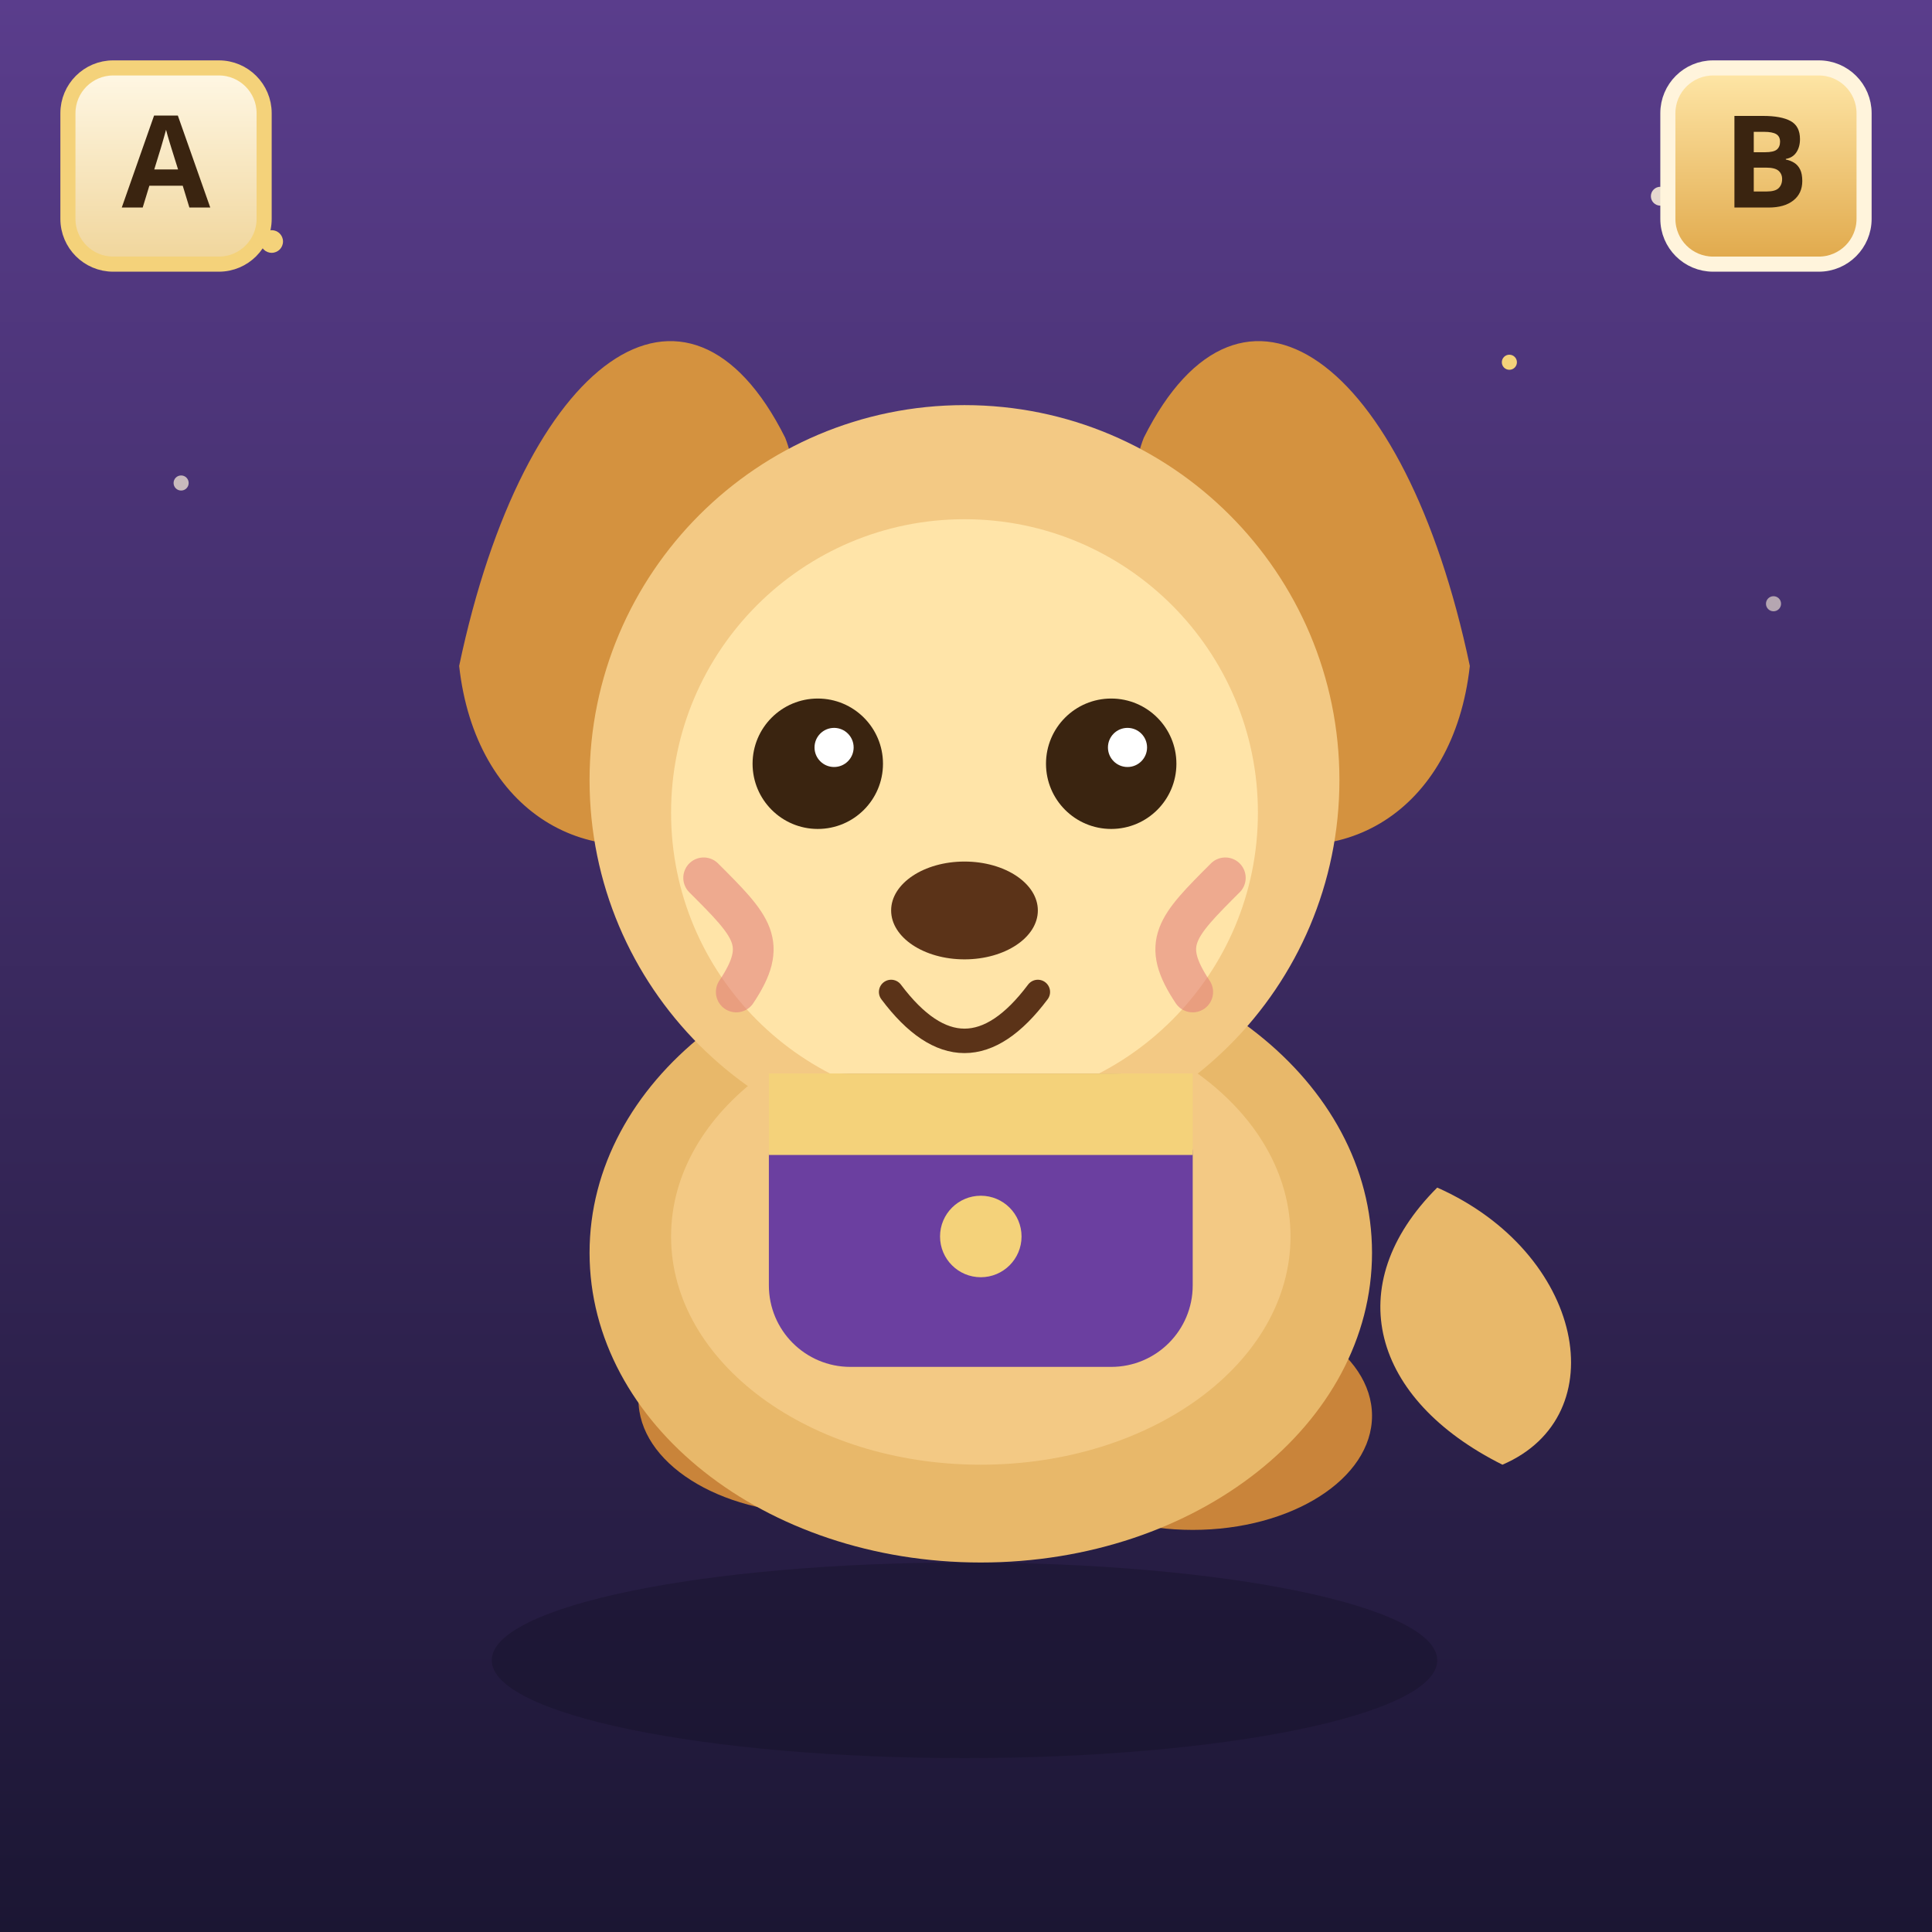
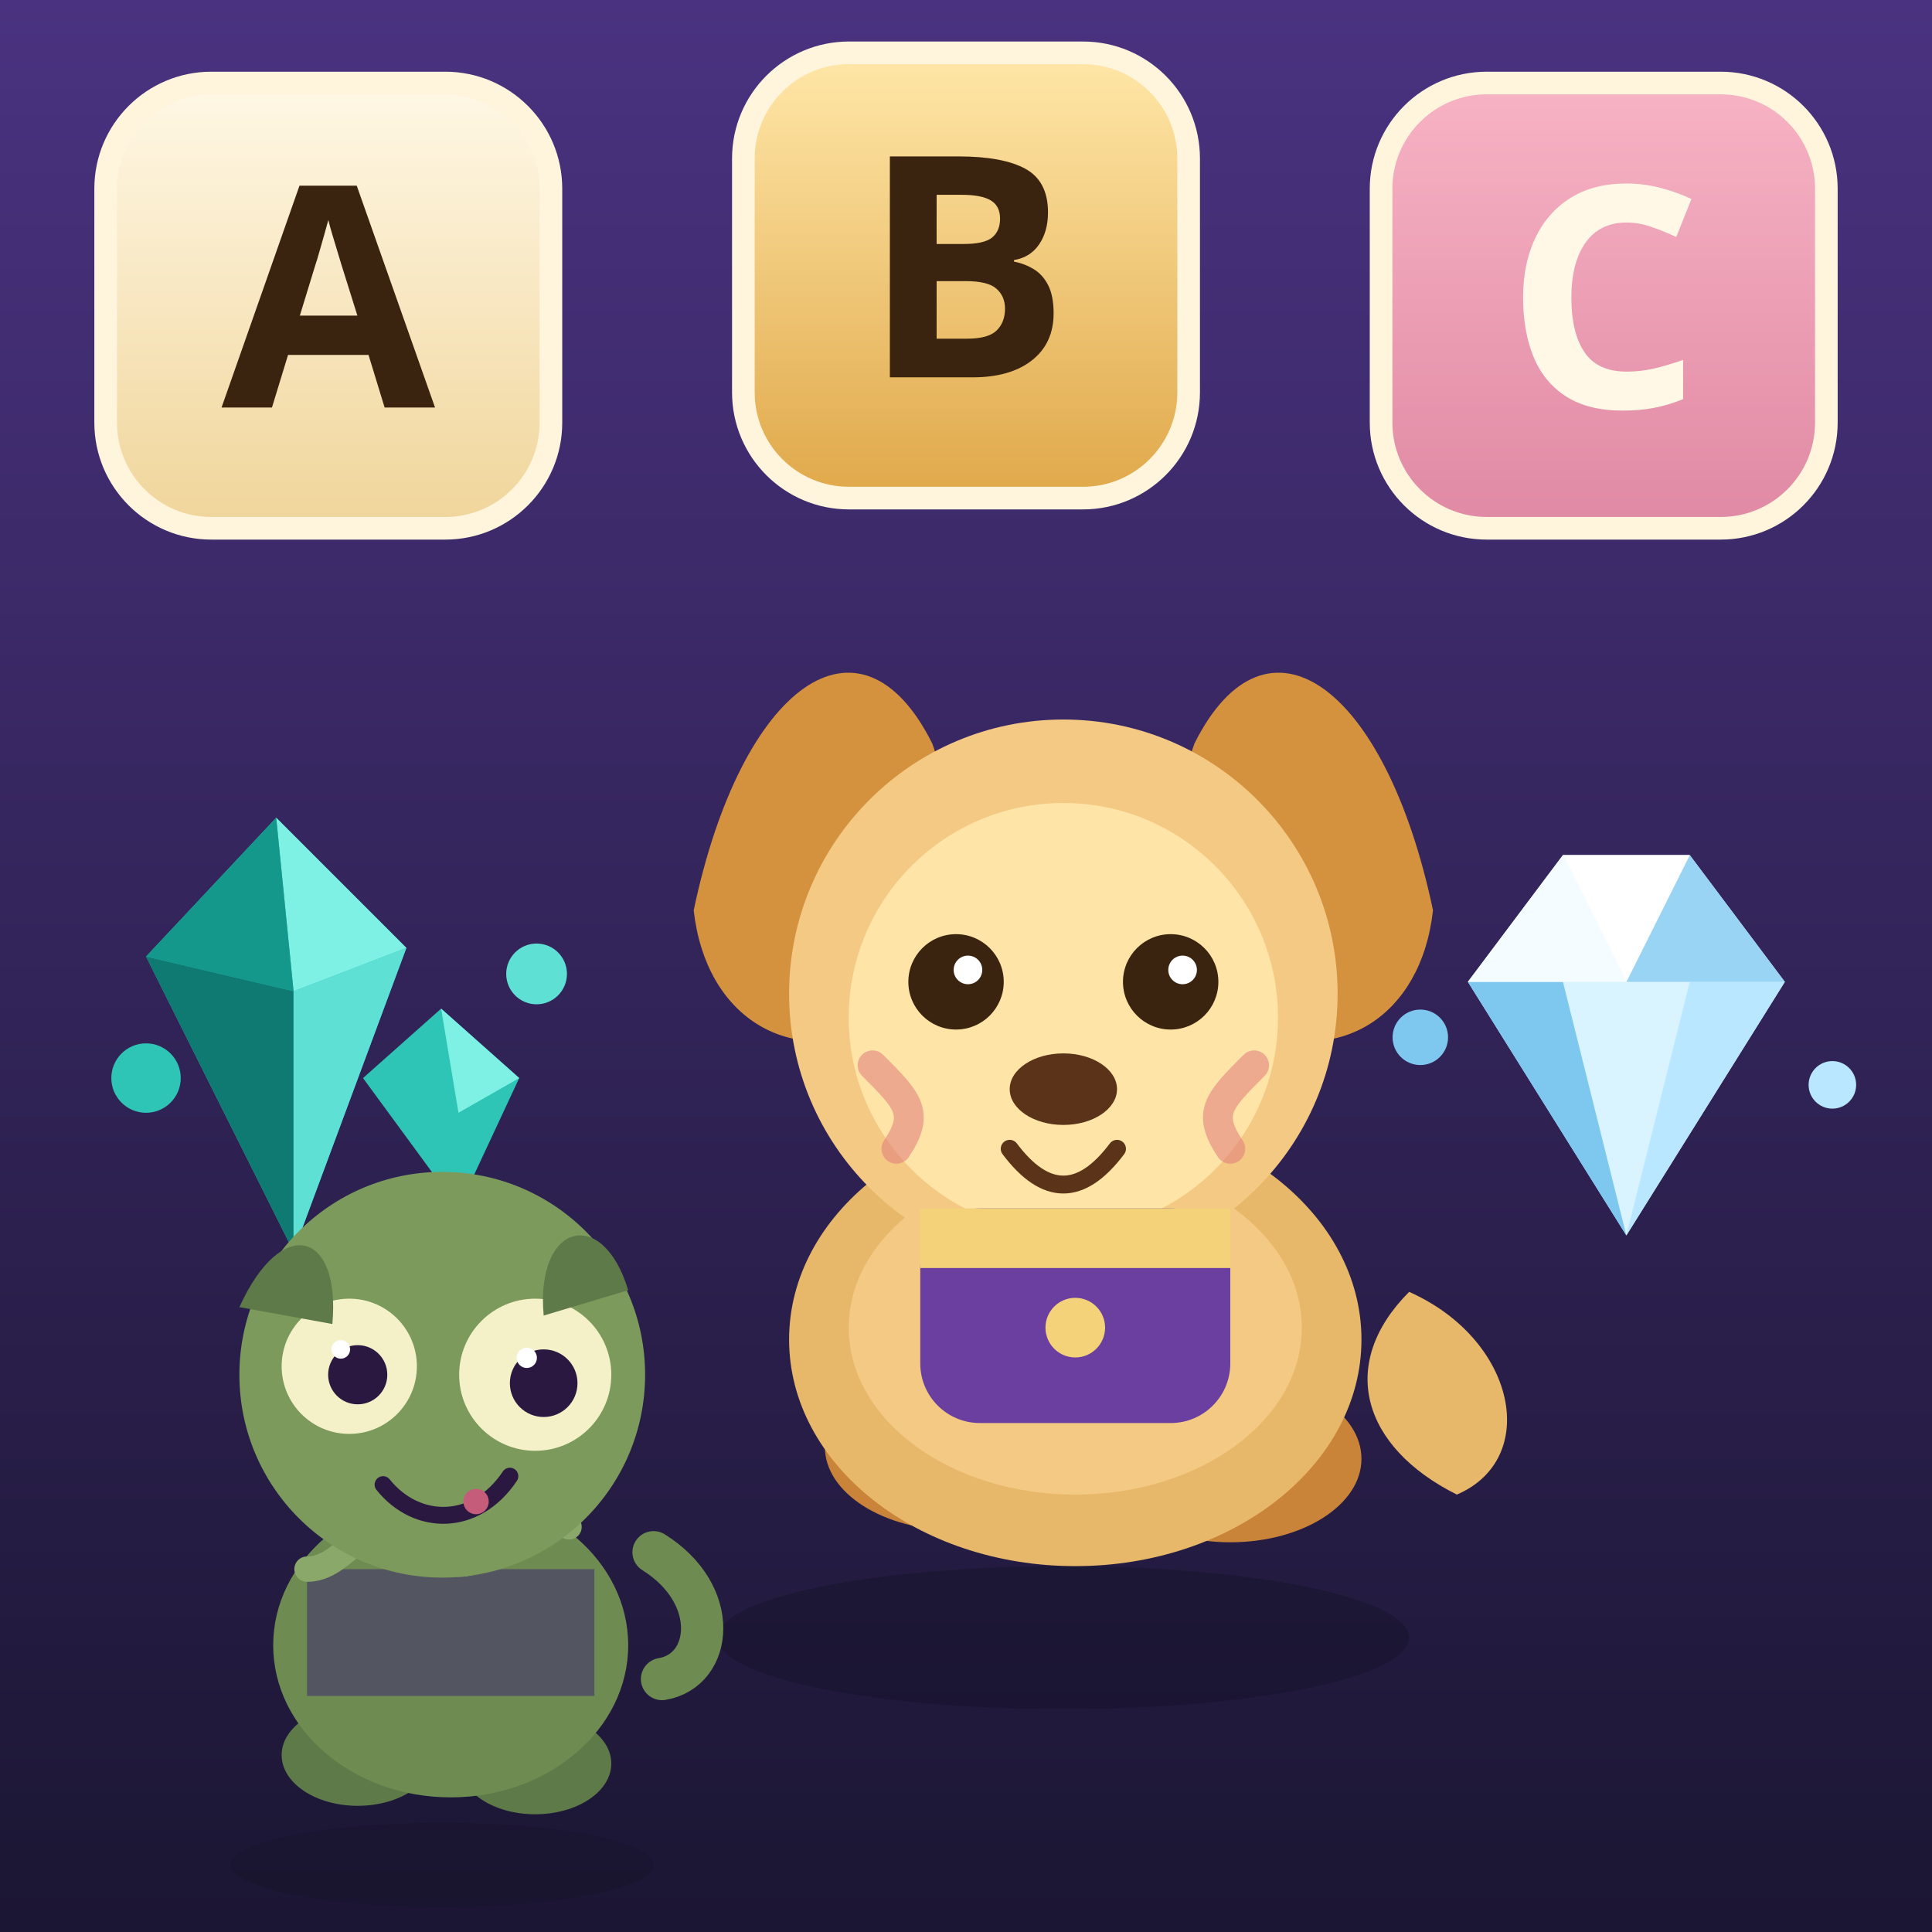
<svg xmlns="http://www.w3.org/2000/svg" viewBox="0 0 512 512" fill="none">
  <defs>
    <linearGradient id="himmel" x1="256" y1="0" x2="256" y2="512" gradientUnits="userSpaceOnUse">
-       <stop offset="0" stop-color="#5a3d8c" />
+       <stop offset="0" stop-color="#4a3280" />
      <stop offset="1" stop-color="#1b1633" />
    </linearGradient>
    <linearGradient id="gull" x1="0" y1="0" x2="0" y2="1">
      <stop offset="0" stop-color="#ffe7a8" />
      <stop offset="1" stop-color="#e0a84a" />
    </linearGradient>
    <linearGradient id="krem" x1="0" y1="0" x2="0" y2="1">
      <stop offset="0" stop-color="#fff8e6" />
      <stop offset="1" stop-color="#f0d59a" />
    </linearGradient>
+     <linearGradient id="rosa" x1="0" y1="0" x2="0" y2="1">
+       <stop offset="0" stop-color="#f7b3c4" />
+       <stop offset="1" stop-color="#e089a4" />
+     </linearGradient>
  </defs>
  <rect width="512" height="512" fill="url(#himmel)" />
  <circle cx="72" cy="64" r="3" fill="#f4d27a" />
  <circle cx="440" cy="52" r="2.5" fill="#fff4dc" opacity=".85" />
-   <circle cx="400" cy="96" r="2" fill="#f4d27a" />
  <circle cx="48" cy="128" r="2" fill="#fff4dc" opacity=".7" />
-   <circle cx="470" cy="160" r="2" fill="#fff4dc" opacity=".6" />
-   <g transform="translate(18 8) scale(2.16)">
+   <path d="M428 248 l6 0 2-6 2 6 6 0-5 4 2 6-5-3-5 3 2-6z" fill="#f4d27a" />
+   <g transform="translate(18 196) scale(1.15)">
+     <path d="M48 18 78 48 52 118 18 50Z" fill="#2ec4b6" />
+     <path d="M48 18 78 48 52 58Z" fill="#7ef0e4" />
+     <path d="M48 18 18 50 52 58Z" fill="#14988c" />
+     <path d="M18 50 52 118 52 58Z" fill="#0e7a72" />
+     <path d="M78 48 52 118 52 58Z" fill="#5ee0d4" />
+     <path d="M86 62 104 78 90 108 68 78Z" fill="#2ec4b6" />
+     <path d="M86 62 104 78 90 86Z" fill="#7ef0e4" />
+     <circle cx="18" cy="78" r="8" fill="#2ec4b6" />
+     <circle cx="108" cy="54" r="7" fill="#5ee0d4" />
+   </g>
+   <g transform="translate(368 214) scale(1.05)">
+     <path d="M20 44 44 12h32l24 32-40 64Z" fill="#d9f4ff" />
+     <path d="M20 44 60 108 44 44Z" fill="#7ec8f0" />
+     <path d="M100 44 60 108 76 44Z" fill="#b9e7ff" />
+     <path d="M44 12 60 44 20 44Z" fill="#f4fcff" />
+     <path d="M76 12 100 44 60 44Z" fill="#9ad4f5" />
+     <path d="M44 12h32L60 44Z" fill="#ffffff" />
+     <circle cx="8" cy="58" r="7" fill="#7ec8f0" />
+     <circle cx="112" cy="70" r="6" fill="#b9e7ff" />
+   </g>
+   <g font-family="Arial Black, Segoe UI, sans-serif" font-weight="900" text-anchor="middle">
+     <rect x="28" y="22" width="118" height="118" rx="28" fill="url(#krem)" stroke="#fff4dc" stroke-width="6" />
+     <text x="87" y="108" font-size="82" fill="#3a2410">A</text>
+     <rect x="197" y="14" width="118" height="118" rx="28" fill="url(#gull)" stroke="#fff4dc" stroke-width="6" />
+     <text x="256" y="100" font-size="82" fill="#3a2410">B</text>
+     <rect x="366" y="22" width="118" height="118" rx="28" fill="url(#rosa)" stroke="#fff4dc" stroke-width="6" />
+     <text x="425" y="108" font-size="82" fill="#fff8e6">C</text>
+   </g>
+   <g transform="translate(108 118) scale(1.58)">
    <ellipse cx="110" cy="200" rx="58" ry="12" fill="#120e22" opacity=".35" />
    <ellipse cx="92" cy="168" rx="22" ry="14" fill="#c9843a" />
    <ellipse cx="138" cy="170" rx="22" ry="14" fill="#c9843a" />
    <ellipse cx="112" cy="150" rx="48" ry="38" fill="#e8b86a" />
    <ellipse cx="112" cy="148" rx="38" ry="28" fill="#f3c984" />
    <path d="M48 78c8-38 28-52 40-28 4 10-2 32-10 48-14 6-28-2-30-20z" fill="#d4923f" />
    <path d="M172 78c-8-38-28-52-40-28-4 10 2 32 10 48 14 6 28-2 30-20z" fill="#d4923f" />
    <circle cx="110" cy="92" r="46" fill="#f3c984" />
    <circle cx="110" cy="96" r="36" fill="#ffe4a8" />
    <circle cx="92" cy="90" r="8" fill="#3a2410" />
    <circle cx="128" cy="90" r="8" fill="#3a2410" />
    <circle cx="94" cy="88" r="2.4" fill="#fff" />
    <circle cx="130" cy="88" r="2.4" fill="#fff" />
    <ellipse cx="110" cy="108" rx="9" ry="6" fill="#5b3318" />
    <path d="M101 118c6 8 12 8 18 0" stroke="#5b3318" stroke-width="3" stroke-linecap="round" />
    <path d="M78 104c6 6 8 8 4 14" stroke="#e07a7a" stroke-width="5" stroke-linecap="round" opacity=".55" />
    <path d="M142 104c-6 6-8 8-4 14" stroke="#e07a7a" stroke-width="5" stroke-linecap="round" opacity=".55" />
    <rect x="86" y="128" width="52" height="36" rx="10" fill="#6b3fa0" />
    <rect x="86" y="128" width="52" height="10" fill="#f4d27a" />
    <circle cx="112" cy="148" r="5" fill="#f4d27a" />
    <path d="M168 142c18 8 22 28 8 34-16-8-20-22-8-34z" fill="#e8b86a" />
  </g>
-   <g font-family="Nunito, Segoe UI, Arial Black, sans-serif" font-weight="900" text-anchor="middle">
-     <rect x="18" y="18" width="52" height="52" rx="12" fill="url(#krem)" stroke="#f4d27a" stroke-width="4" />
-     <text x="44" y="55" font-size="34" fill="#3a2410">A</text>
-     <rect x="442" y="18" width="52" height="52" rx="12" fill="url(#gull)" stroke="#fff4dc" stroke-width="4" />
-     <text x="468" y="55" font-size="34" fill="#3a2410">B</text>
+   <g transform="translate(-6 268) scale(1.12)">
+     <ellipse cx="110" cy="202" rx="50" ry="10" fill="#120e22" opacity=".28" />
+     <ellipse cx="90" cy="176" rx="18" ry="12" fill="#5d7a48" />
+     <ellipse cx="132" cy="178" rx="18" ry="12" fill="#5d7a48" />
+     <ellipse cx="112" cy="150" rx="42" ry="36" fill="#6e8b52" />
+     <path d="M78 132h68v30H78z" fill="#3d2a6e" opacity=".55" />
+     <path d="M78 132c8 0 12-10 20-10s10 12 20 8 10-14 22-8" stroke="#8aa86a" stroke-width="6" stroke-linecap="round" />
+     <circle cx="110" cy="86" r="48" fill="#7c9a5c" />
+     <circle cx="88" cy="84" r="16" fill="#f4f0c8" />
+     <circle cx="132" cy="86" r="18" fill="#f4f0c8" />
+     <circle cx="90" cy="86" r="7" fill="#2a1840" />
+     <circle cx="134" cy="88" r="8" fill="#2a1840" />
+     <circle cx="86" cy="80" r="2.2" fill="#fff" />
+     <circle cx="130" cy="82" r="2.4" fill="#fff" />
+     <path d="M96 112c8 10 22 10 30-2" stroke="#2a1840" stroke-width="4" stroke-linecap="round" />
+     <circle cx="118" cy="116" r="3" fill="#c45c7a" />
+     <path d="M62 70c10-22 24-18 22 4" fill="#5d7a48" />
+     <path d="M154 66c-6-20-22-16-20 6" fill="#5d7a48" />
+     <path d="M160 128c16 10 14 28 2 30" stroke="#6e8b52" stroke-width="10" stroke-linecap="round" />
  </g>
</svg>
